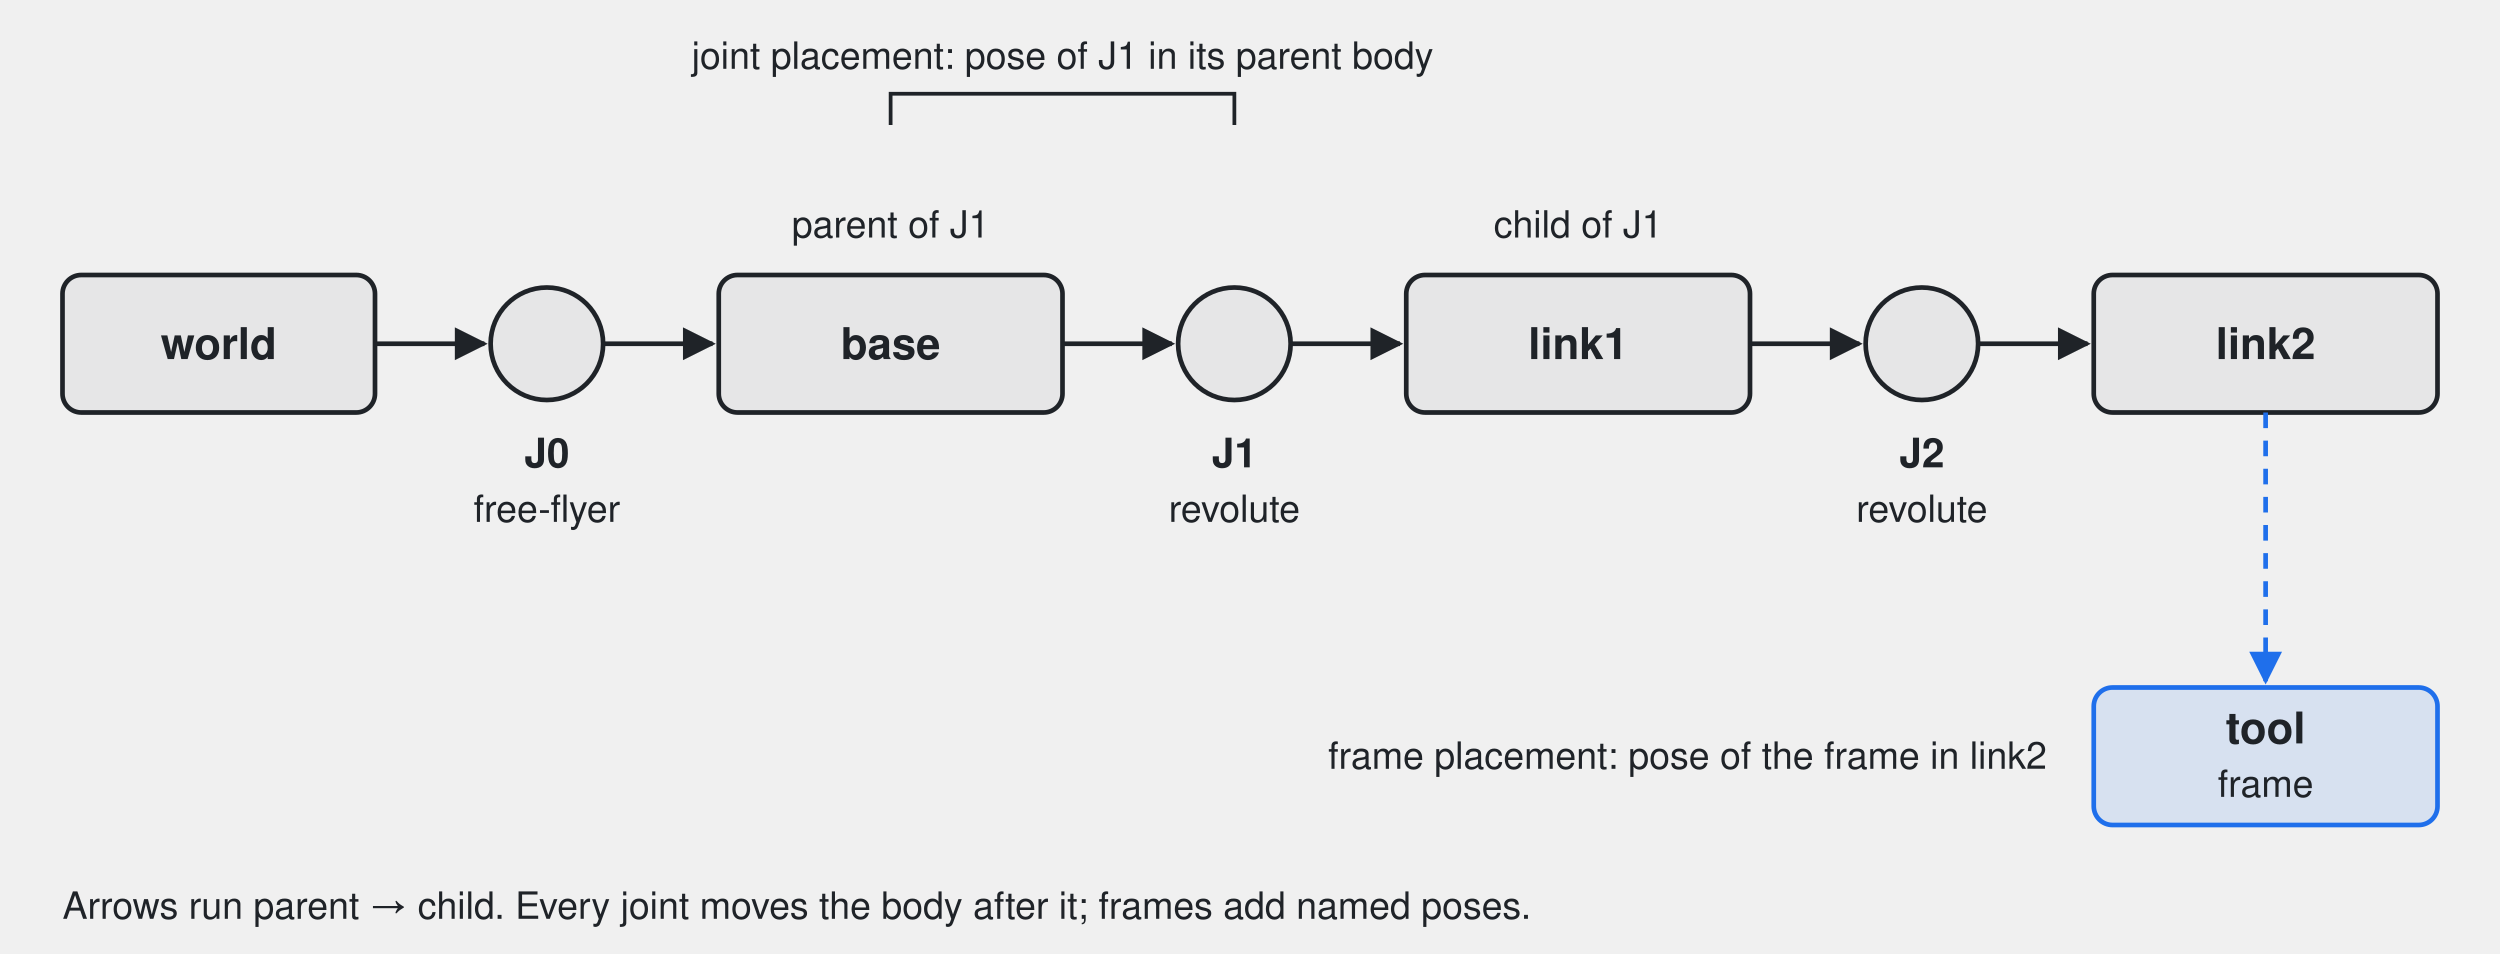
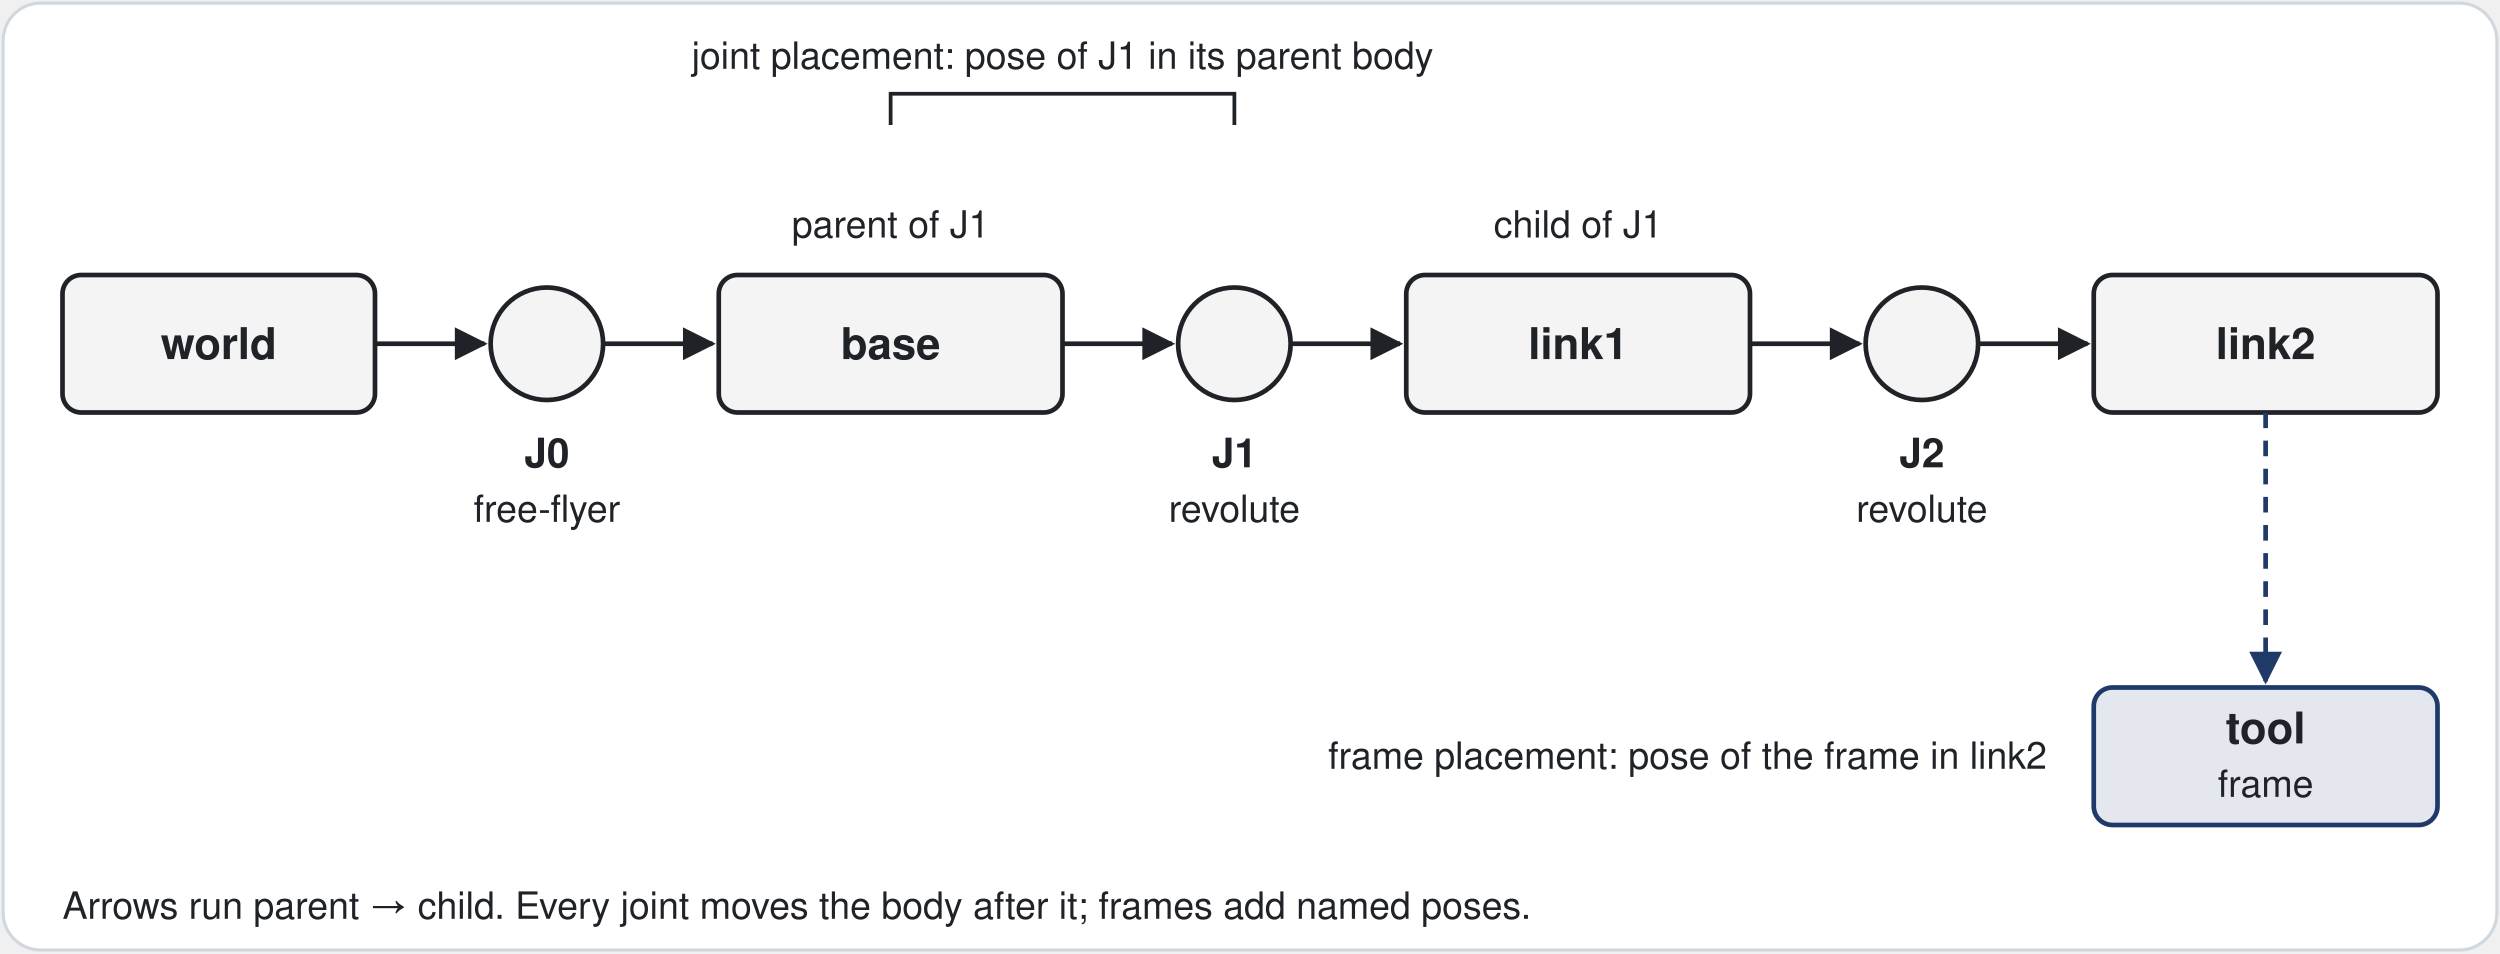
<svg xmlns="http://www.w3.org/2000/svg" viewBox="0 0 800 305" width="800" height="305" style="color:#1f2328">
  <defs>
    <marker id="a" viewBox="0 0 10 10" refX="9" refY="5" markerWidth="7" markerHeight="7" orient="auto">
      <path d="M0,0 L10,5 L0,10 z" fill="currentColor" />
    </marker>
    <marker id="ah" viewBox="0 0 10 10" refX="9" refY="5" markerWidth="7" markerHeight="7" orient="auto">
-       <path d="M0,0 L10,5 L0,10 z" fill="#1f6feb" />
+       <path d="M0,0 L10,5 L0,10 z" fill="#1f3a68" />
    </marker>
  </defs>
+   <rect x="1" y="1" width="798" height="303" rx="12" fill="#ffffff" stroke="#d0d7de" stroke-width="1" />
  <rect x="20" y="88" width="100" height="44" rx="6" fill="currentColor" fill-opacity="0.05" stroke="currentColor" stroke-width="1.5" />
  <text x="70.0" y="110.0" font-size="14" text-anchor="middle" fill="currentColor" font-family="Helvetica, Arial, sans-serif" font-weight="600" dominant-baseline="middle">world</text>
  <circle cx="175" cy="110" r="18" fill="currentColor" fill-opacity="0.05" stroke="currentColor" stroke-width="1.5" />
  <text x="175" y="145" font-size="13" text-anchor="middle" fill="currentColor" font-family="Helvetica, Arial, sans-serif" font-weight="600" dominant-baseline="middle">J0</text>
  <text x="175" y="163" font-size="12" text-anchor="middle" fill="currentColor" font-family="Helvetica, Arial, sans-serif" dominant-baseline="middle">free-flyer</text>
  <rect x="230" y="88" width="110" height="44" rx="6" fill="currentColor" fill-opacity="0.05" stroke="currentColor" stroke-width="1.5" />
  <text x="285.0" y="110.0" font-size="14" text-anchor="middle" fill="currentColor" font-family="Helvetica, Arial, sans-serif" font-weight="600" dominant-baseline="middle">base</text>
  <circle cx="395" cy="110" r="18" fill="currentColor" fill-opacity="0.05" stroke="currentColor" stroke-width="1.5" />
  <text x="395" y="145" font-size="13" text-anchor="middle" fill="currentColor" font-family="Helvetica, Arial, sans-serif" font-weight="600" dominant-baseline="middle">J1</text>
  <text x="395" y="163" font-size="12" text-anchor="middle" fill="currentColor" font-family="Helvetica, Arial, sans-serif" dominant-baseline="middle">revolute</text>
  <rect x="450" y="88" width="110" height="44" rx="6" fill="currentColor" fill-opacity="0.05" stroke="currentColor" stroke-width="1.5" />
  <text x="505.0" y="110.0" font-size="14" text-anchor="middle" fill="currentColor" font-family="Helvetica, Arial, sans-serif" font-weight="600" dominant-baseline="middle">link1</text>
  <circle cx="615" cy="110" r="18" fill="currentColor" fill-opacity="0.05" stroke="currentColor" stroke-width="1.5" />
  <text x="615" y="145" font-size="13" text-anchor="middle" fill="currentColor" font-family="Helvetica, Arial, sans-serif" font-weight="600" dominant-baseline="middle">J2</text>
  <text x="615" y="163" font-size="12" text-anchor="middle" fill="currentColor" font-family="Helvetica, Arial, sans-serif" dominant-baseline="middle">revolute</text>
  <rect x="670" y="88" width="110" height="44" rx="6" fill="currentColor" fill-opacity="0.05" stroke="currentColor" stroke-width="1.5" />
  <text x="725.0" y="110.0" font-size="14" text-anchor="middle" fill="currentColor" font-family="Helvetica, Arial, sans-serif" font-weight="600" dominant-baseline="middle">link2</text>
  <polyline points="120,110 155,110" fill="none" stroke="currentColor" stroke-width="1.5" marker-end="url(#a)" />
  <polyline points="193,110 228,110" fill="none" stroke="currentColor" stroke-width="1.5" marker-end="url(#a)" />
  <polyline points="340,110 375,110" fill="none" stroke="currentColor" stroke-width="1.5" marker-end="url(#a)" />
  <polyline points="413,110 448,110" fill="none" stroke="currentColor" stroke-width="1.5" marker-end="url(#a)" />
  <polyline points="560,110 595,110" fill="none" stroke="currentColor" stroke-width="1.5" marker-end="url(#a)" />
  <polyline points="633,110 668,110" fill="none" stroke="currentColor" stroke-width="1.5" marker-end="url(#a)" />
  <text x="285" y="72" font-size="12" text-anchor="middle" fill="currentColor" font-family="Helvetica, Arial, sans-serif" dominant-baseline="middle">parent of J1</text>
  <text x="505" y="72" font-size="12" text-anchor="middle" fill="currentColor" font-family="Helvetica, Arial, sans-serif" dominant-baseline="middle">child of J1</text>
  <path d="M285,40 V30 H395 V40" fill="none" stroke="currentColor" stroke-width="1.2" />
  <text x="340" y="18" font-size="12" text-anchor="middle" fill="currentColor" font-family="Helvetica, Arial, sans-serif" dominant-baseline="middle">joint placement: pose of J1 in its parent body</text>
-   <rect x="670" y="220" width="110" height="44" rx="6" fill="#1f6feb" fill-opacity="0.12" stroke="#1f6feb" stroke-width="1.5" />
+   <rect x="670" y="220" width="110" height="44" rx="6" fill="#1f3a68" fill-opacity="0.12" stroke="#1f3a68" stroke-width="1.5" />
  <text x="725.0" y="233.0" font-size="14" text-anchor="middle" fill="currentColor" font-family="Helvetica, Arial, sans-serif" font-weight="600" dominant-baseline="middle">tool</text>
  <text x="725.0" y="251.0" font-size="12" text-anchor="middle" fill="currentColor" font-family="Helvetica, Arial, sans-serif" dominant-baseline="middle">frame</text>
-   <polyline points="725,132 725,218" fill="none" stroke="#1f6feb" stroke-width="1.5" stroke-dasharray="5 4" marker-end="url(#ah)" />
+   <polyline points="725,132 725,218" fill="none" stroke="#1f3a68" stroke-width="1.5" stroke-dasharray="5 4" marker-end="url(#ah)" />
  <text x="655" y="242" font-size="12" text-anchor="end" fill="currentColor" font-family="Helvetica, Arial, sans-serif" dominant-baseline="middle">frame placement: pose of the frame in link2</text>
  <text x="20" y="290" font-size="12" text-anchor="start" fill="currentColor" font-family="Helvetica, Arial, sans-serif" dominant-baseline="middle">Arrows run parent → child. Every joint moves the body after it; frames add named poses.</text>
</svg>
